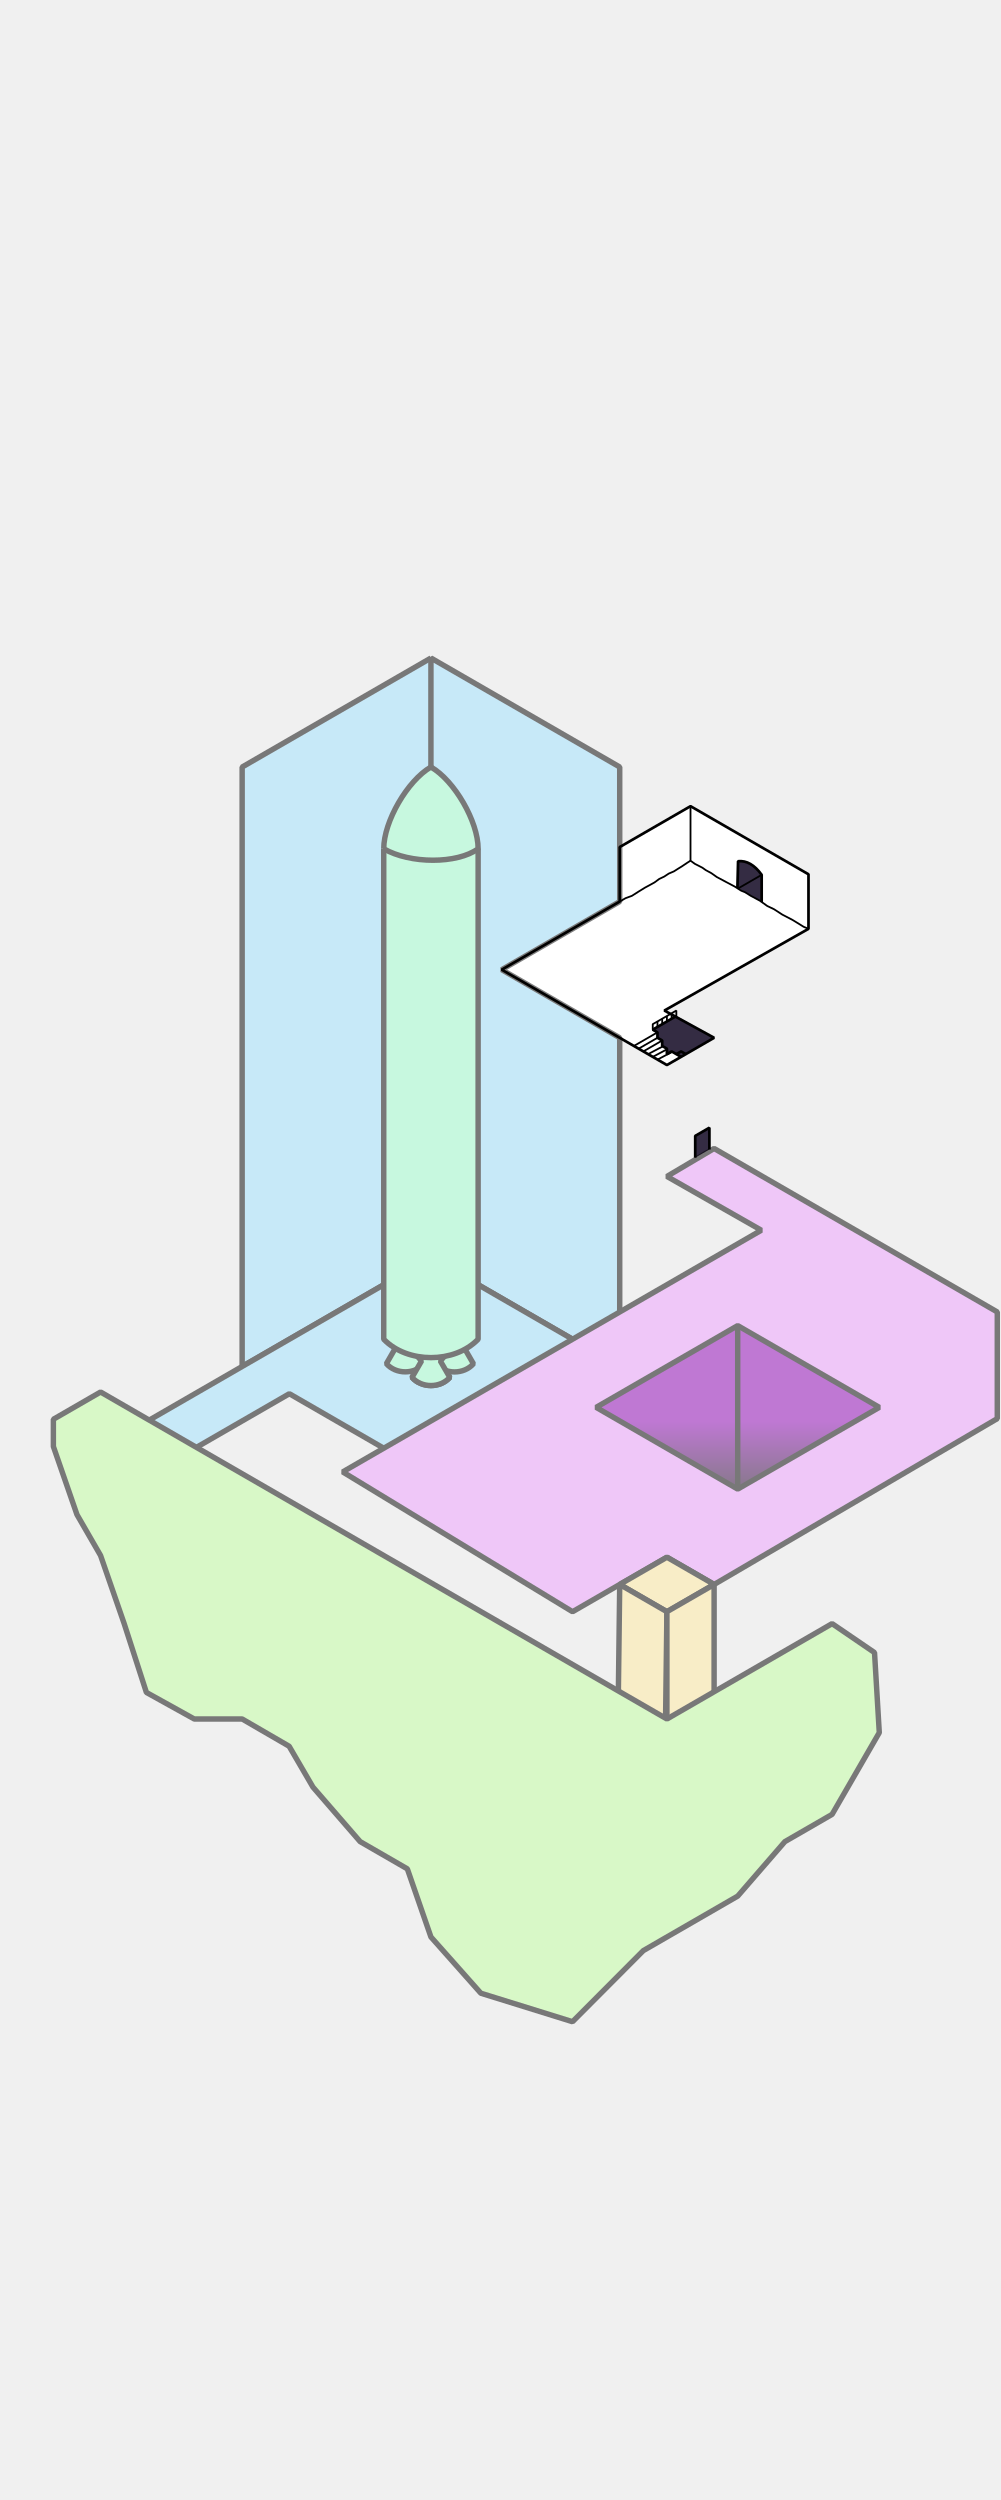
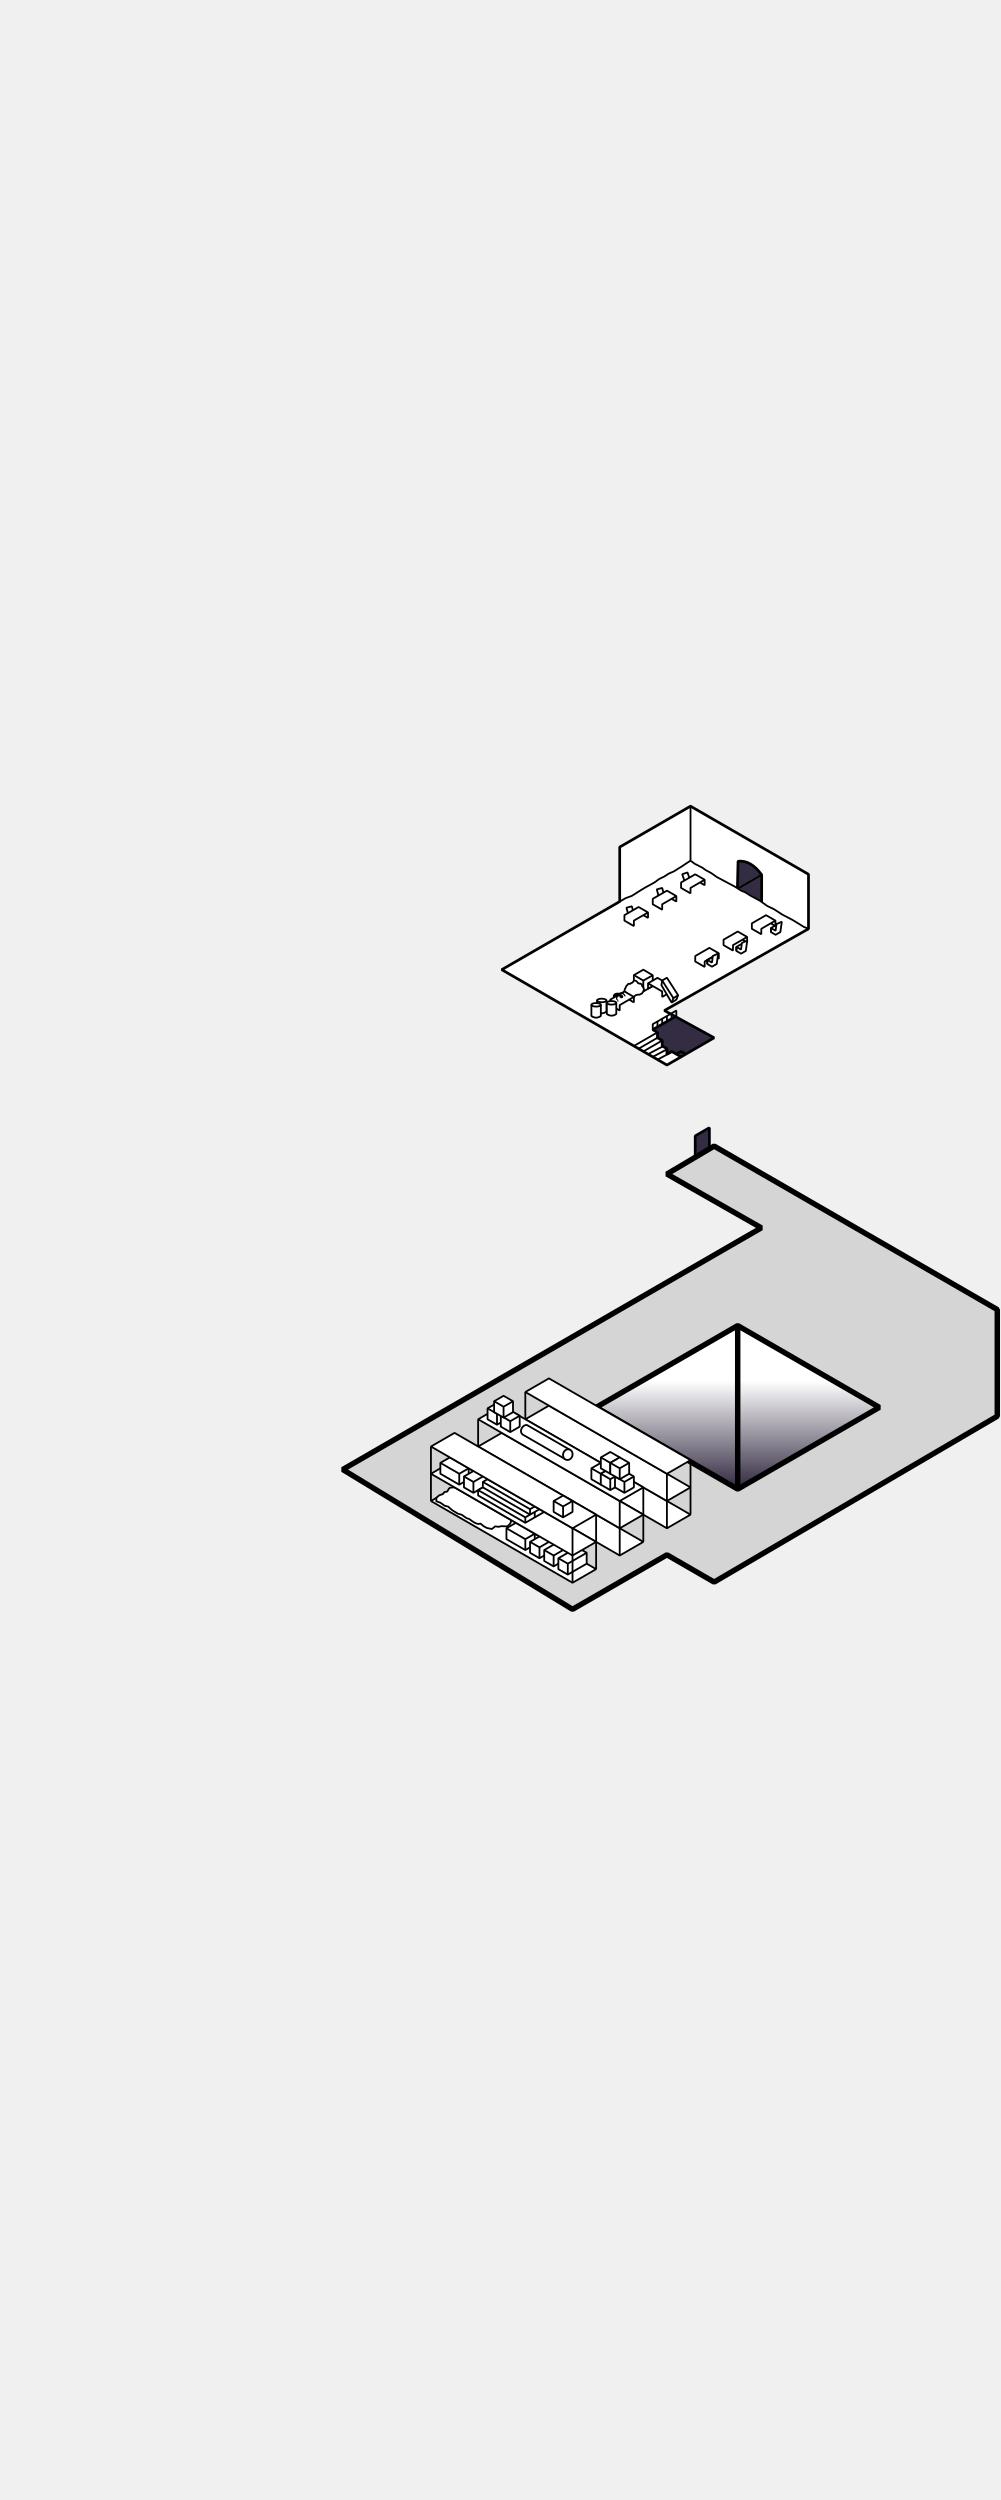
<svg xmlns="http://www.w3.org/2000/svg" xmlns:xlink="http://www.w3.org/1999/xlink" width="183.5mm" height="458.745mm" viewBox="0 0 183.5 458.745" version="1.1" id="svg1">
  <defs id="defs1">
+     <linearGradient id="linearGradient2">
+       <stop style="stop-color:#ffffff;stop-opacity:1;" offset="0.406" id="stop1" />
+       <stop style="stop-color:#342c43;stop-opacity:1;" offset="0.78" id="stop2" />
+     </linearGradient>
    <linearGradient id="linearGradient33">
      <stop style="stop-color:#8d00b6;stop-opacity:1;" offset="0.549" id="stop33" />
      <stop style="stop-color:#1b0023;stop-opacity:1;" offset="0.791" id="stop34" />
    </linearGradient>
    <linearGradient xlink:href="#linearGradient33" id="linearGradient34" x1="150.033" y1="142.529" x2="150.033" y2="194.991" gradientUnits="userSpaceOnUse" />
+     <linearGradient xlink:href="#linearGradient2" id="linearGradient1" gradientUnits="userSpaceOnUse" x1="150.033" y1="142.529" x2="150.033" y2="194.991" />
  </defs>
  <g id="layer11" style="opacity:1;stroke-width:0.5;stroke-dasharray:none" transform="translate(-14.59921,89.26978)">
    <g id="layer12" style="display:inline;opacity:1">
-       <path style="opacity:1;fill:#ffffff;fill-opacity:1;stroke:none;stroke-width:0.5;stroke-linejoin:bevel;stroke-dasharray:none;stroke-opacity:1" d="m 162.956,81.163 v -10 l -21.651,-12.5 -12.99,7.5 v 10 l -21.651,12.5 c 9.988,6.044 20.046,11.944 30.311,17.5 l 8.66,-5 -9.126,-5 z" id="path34" />
+       <path style="opacity:1;fill:#ffffff;fill-opacity:1;stroke:none;stroke-width:0.5;stroke-linejoin:bevel;stroke-dasharray:none;stroke-opacity:1" d="m 162.956,81.163 v -10 L 141.306,58.663 128.315,66.163 v 10 l -21.651,12.5 c 9.988,6.044 20.046,11.944 30.311,17.5 l 8.66,-5 -8.66,-5 z" id="path34" />
      <g id="layer14" style="opacity:1;stroke-width:0.5;stroke-dasharray:none">
        <path style="opacity:1;fill:#342c43;fill-opacity:1;stroke:#000000;stroke-width:0.5;stroke-linejoin:bevel;stroke-dasharray:none;stroke-opacity:1" d="m 154.363,76.26 v -5 c -1.307,-1.818 -2.75,-2.652 -4.33,-2.5 l -0.119,4.912" id="path37" />
        <path style="fill:none;fill-opacity:1;stroke:#000000;stroke-width:0.333;stroke-linejoin:bevel;stroke-dasharray:none;stroke-opacity:1" d="m 150.033,73.76 4.33,-2.5" id="path38" />
      </g>
      <g id="layer13" style="opacity:1;stroke-width:0.5;stroke-dasharray:none">
        <path style="display:inline;opacity:1;fill:none;fill-opacity:1;stroke:#000000;stroke-width:0.333;stroke-linejoin:bevel;stroke-dasharray:none;stroke-opacity:1" d="m 141.306,68.663 -0.648,0.417 -0.958,0.643 -0.658,0.405 -0.785,0.501 -0.942,0.403 -0.827,0.546 -0.936,0.448 -0.853,0.631 -0.866,0.479 -0.864,0.465 -1.183,0.729 -1.243,0.79 -1.155,0.426 -1.072,0.619" id="path36" />
        <path style="display:inline;opacity:1;fill:none;fill-opacity:1;stroke:#000000;stroke-width:0.333;stroke-linejoin:bevel;stroke-dasharray:none;stroke-opacity:1" d="m 162.956,81.163 -0.885,-0.366 -0.853,-0.532 -1.205,-0.737 -1.853,-0.964 -1.523,-0.99 -1.251,-0.598 -1.345,-0.966 -1.669,-0.894 -1.07,-0.668 -0.697,-0.279 -1.174,-0.752 -1.638,-0.865 -1.651,-0.881 -1.019,-0.723 -1.006,-0.543 -0.619,-0.445 -0.718,-0.373 -0.687,-0.349 -0.786,-0.575 -3e-5,-10" id="path35" />
      </g>
      <g id="layer16" style="opacity:1;stroke-width:0.5;stroke-dasharray:none">
-         <path style="opacity:1;stroke-width:0.5;stroke-dasharray:none;display:inline;fill:#342c43;fill-opacity:1;stroke:none;stroke-linejoin:bevel;stroke-opacity:1" d="m 138.707,97.163 -4.33,2.5 0.866,0.5 v 1 l 0.866,0.5 v 1 l 0.866,0.5 v 1 l 0.866,-0.5 1.732,1 6.062,-3.5" id="path59" />
+         <path style="display:inline;opacity:1;fill:#342c43;fill-opacity:1;stroke:none;stroke-width:0.5;stroke-linejoin:bevel;stroke-dasharray:none;stroke-opacity:1" d="m 138.707,97.163 -4.33,2.5 0.866,0.5 v 1 l 0.866,0.5 v 1 l 0.866,0.5 v 1 l 0.866,-0.5 1.732,1 6.062,-3.5" id="path59" />
        <g id="layer18" style="opacity:1;stroke-width:0.5;stroke-dasharray:none">
          <path style="opacity:1;fill:none;fill-opacity:1;stroke:#000000;stroke-width:0.5;stroke-linejoin:bevel;stroke-dasharray:none;stroke-opacity:1" d="m 138.707,97.163 -4.33,2.5 0.866,0.5 v 1 l 0.866,0.5 v 1 l 0.866,0.5 v 1 l 0.866,-0.5 1.732,1" id="path48" />
          <path style="fill:none;fill-opacity:1;stroke:#000000;stroke-width:0.333;stroke-linejoin:bevel;stroke-dasharray:none;stroke-opacity:1" d="m 135.243,100.163 -4.33,2.5" id="path49" />
          <path style="fill:none;fill-opacity:1;stroke:#000000;stroke-width:0.333;stroke-linejoin:bevel;stroke-dasharray:none;stroke-opacity:1" d="m 135.243,101.163 -3.464,2" id="path50" />
          <path style="display:inline;fill:none;fill-opacity:1;stroke:#000000;stroke-width:0.333;stroke-linejoin:bevel;stroke-dasharray:none;stroke-opacity:1" d="m 136.109,101.663 -3.464,2" id="path51" />
          <path style="display:inline;fill:none;fill-opacity:1;stroke:#000000;stroke-width:0.333;stroke-linejoin:bevel;stroke-dasharray:none;stroke-opacity:1" d="m 136.177,102.76 -2.665,1.403" id="path52" />
          <path style="display:inline;fill:none;fill-opacity:1;stroke:#000000;stroke-width:0.333;stroke-linejoin:bevel;stroke-dasharray:none;stroke-opacity:1" d="m 137.011,103.26 -2.633,1.403" id="path53" />
          <path style="display:inline;fill:none;fill-opacity:1;stroke:#000000;stroke-width:0.333;stroke-linejoin:bevel;stroke-dasharray:none;stroke-opacity:1" d="m 135.243,105.163 2.665,-1.403" id="path54" />
          <path style="fill:none;fill-opacity:1;stroke:#000000;stroke-width:0.5;stroke-linejoin:bevel;stroke-dasharray:none;stroke-opacity:1" d="m 138.707,104.163 0.866,-0.5 0.866,0.5" id="path56" />
        </g>
        <g id="layer17" style="display:inline;opacity:1;stroke-width:0.5;stroke-dasharray:none">
-           <path style="opacity:1;fill:none;fill-opacity:1;stroke:#000000;stroke-width:0.333;stroke-linejoin:bevel;stroke-dasharray:none;stroke-opacity:1" d="m 138.707,97.163 0,-1 -4.33,2.5 v 1 l 0.933,0.597" id="path43" />
-           <path style="opacity:1;fill:none;fill-opacity:1;stroke:#000000;stroke-width:0.333;stroke-linejoin:bevel;stroke-dasharray:none;stroke-opacity:1" d="m 135.243,98.163 0,1" id="path44" />
+           <path style="opacity:1;fill:none;fill-opacity:1;stroke:#000000;stroke-width:0.333;stroke-linejoin:bevel;stroke-dasharray:none;stroke-opacity:1" d="m 138.707,97.163 v -1 l -4.33,2.5 v 1 l 0.933,0.597" id="path43" />
+           <path style="opacity:1;fill:none;fill-opacity:1;stroke:#000000;stroke-width:0.333;stroke-linejoin:bevel;stroke-dasharray:none;stroke-opacity:1" d="m 135.243,98.163 v 1" id="path44" />
          <path style="opacity:1;fill:none;fill-opacity:1;stroke:#000000;stroke-width:0.333;stroke-linejoin:bevel;stroke-dasharray:none;stroke-opacity:1" d="m 136.109,97.663 v 1" id="path45" />
-           <path style="opacity:1;fill:none;fill-opacity:1;stroke:#000000;stroke-width:0.333;stroke-linejoin:bevel;stroke-dasharray:none;stroke-opacity:1" d="m 136.975,97.163 0,1" id="path46" />
+           <path style="opacity:1;fill:none;fill-opacity:1;stroke:#000000;stroke-width:0.333;stroke-linejoin:bevel;stroke-dasharray:none;stroke-opacity:1" d="m 136.975,97.163 v 1" id="path46" />
          <path style="opacity:1;fill:none;fill-opacity:1;stroke:#000000;stroke-width:0.333;stroke-linejoin:bevel;stroke-dasharray:none;stroke-opacity:1" d="m 137.841,96.663 v 1" id="path47" />
        </g>
        <path style="display:inline;fill:#342c43;fill-opacity:1;stroke:#000000;stroke-width:0.5;stroke-linejoin:bevel;stroke-dasharray:none;stroke-opacity:1" d="m 142.172,123.163 v -4 l 2.598,-1.5 v 4" id="path58" />
      </g>
-     </g>
-     <path style="display:inline;fill:none;fill-opacity:1;stroke:#000000;stroke-width:0.5;stroke-linejoin:bevel;stroke-dasharray:none;stroke-opacity:1" d="m 162.956,81.163 v -10 l -21.651,-12.5 -12.99,7.5 v 10 l -21.651,12.5 30.311,17.5 8.66,-5 -9.126,-5 z" id="path34-5" />
+       <g id="layer19" style="opacity:1;stroke-width:0.5;stroke-dasharray:none">
+         <g id="layer25" style="opacity:1;stroke-width:0.5;stroke-dasharray:none">
+           <g id="layer22" style="display:inline;opacity:1;stroke-width:0.5;stroke-dasharray:none">
+             <path style="fill:#ffffff;fill-opacity:1;stroke:#000000;stroke-width:0.333;stroke-linejoin:bevel;stroke-dasharray:none;stroke-opacity:1" d="m 134.377,90.663 v -0.969 l -1.732,-1.031 -1.732,1 v 2 l 1.732,1 1.732,-1 z" id="path64" />
+             <path style="display:inline;opacity:1;fill:#ffffff;fill-opacity:1;stroke:#000000;stroke-width:0.333;stroke-linejoin:bevel;stroke-dasharray:none;stroke-opacity:1" d="m 132.645,92.663 v -2 l -1.732,-1" id="path65" />
+             <path style="display:inline;opacity:1;fill:#ffffff;fill-opacity:1;stroke:#000000;stroke-width:0.333;stroke-linejoin:bevel;stroke-dasharray:none;stroke-opacity:1" d="m 132.645,90.663 1.732,-0.969" id="path66" />
+           </g>
+           <path style="display:inline;opacity:1;fill:#ffffff;fill-opacity:1;stroke:#000000;stroke-width:0.333;stroke-linejoin:bevel;stroke-dasharray:none;stroke-opacity:1" d="m 132.645,92.663 -0.259,0.373 -0.448,0.219 -0.297,-0.013 -0.422,0.127 -0.307,0.294 -0.083,0.241 -0.261,-0.042 -0.522,-0.215 -0.36,-0.394 -0.146,-0.383 -0.312,-0.063 -0.048,-0.144 0.064,-0.385 0.145,-0.286 0.137,-0.329 0.201,-0.201 0.195,-0.225 0.324,0.042 0.155,-0.15 0.258,-0.093 0.171,-0.227 0.083,-0.145 h 0.172 l 0.257,0.075 0.169,0.161 0.138,0.189 0.233,0.135 0.272,-0.002 0.193,0.153 0.142,0.381 0.157,0.16 0.119,0.365 z" id="path67" />
+           <path style="display:inline;opacity:1;fill:#ffffff;fill-opacity:1;stroke:#000000;stroke-width:0.333;stroke-linejoin:bevel;stroke-dasharray:none;stroke-opacity:1" d="m 133.511,92.163 v -1 l 1.732,-1 2.598,1.5 v 1 l -1.732,1 V 92.663 l -2.598,-1.5 0.866,0.5 z" id="path60" />
+           <path style="display:inline;opacity:1;fill:#ffffff;fill-opacity:1;stroke:#000000;stroke-width:0.333;stroke-linejoin:bevel;stroke-dasharray:none;stroke-opacity:1" d="m 130.047,94.163 0.866,0.5 v -1 l -1.732,-1 -2.598,1.5 v 1 l 1.732,1 v -1 l 2.598,-1.5 z" id="path68" />
+           <g id="layer20" style="display:inline;opacity:1;stroke-width:0.5;stroke-dasharray:none">
+             <path style="display:inline;opacity:1;fill:#ffffff;fill-opacity:1;stroke:#000000;stroke-width:0.333;stroke-linejoin:bevel;stroke-dasharray:none;stroke-opacity:1" d="m 137.841,94.706 0.866,-0.542 0.325,-0.813 -2.057,-3.214 -0.866,0.526 -0.14,0.847 z" id="path61" />
+             <path style="display:inline;opacity:1;fill:none;fill-opacity:1;stroke:#000000;stroke-width:0.333;stroke-linejoin:bevel;stroke-dasharray:none;stroke-opacity:1" d="m 139.032,93.351 -0.866,0.542 -0.325,0.77" id="path62" />
+             <path style="display:inline;opacity:1;fill:none;fill-opacity:1;stroke:#000000;stroke-width:0.333;stroke-linejoin:bevel;stroke-dasharray:none;stroke-opacity:1" d="m 138.166,93.893 -2.057,-3.23" id="path63" />
+           </g>
+           <g id="layer24-6" style="display:inline;opacity:1;stroke-width:0.5;stroke-dasharray:none" transform="translate(1.032527,-0.7995546)">
+             <path style="display:inline;opacity:1;fill:#ffffff;fill-opacity:1;stroke:#000000;stroke-width:0.333;stroke-linejoin:bevel;stroke-dasharray:none;stroke-opacity:1" d="m 123.119,95.163 v 2 c 0.577,0.407 1.155,0.407 1.732,0 v -2 z" id="path69-8" />
+             <ellipse style="display:inline;opacity:1;fill:#ffffff;fill-opacity:1;stroke:#000000;stroke-width:0.333;stroke-linejoin:bevel;stroke-dasharray:none;stroke-opacity:1" id="path70-57" cx="123.985" cy="95.112" rx="0.866" ry="0.327" />
+           </g>
+           <g id="layer24-1" style="display:inline;opacity:1;stroke-width:0.5;stroke-dasharray:none" transform="translate(2.834259,-0.3636403)">
+             <path style="display:inline;opacity:1;fill:#ffffff;fill-opacity:1;stroke:#000000;stroke-width:0.333;stroke-linejoin:bevel;stroke-dasharray:none;stroke-opacity:1" d="m 123.119,95.163 v 2 c 0.577,0.407 1.155,0.407 1.732,0 v -2 z" id="path69-1" />
+             <ellipse style="display:inline;opacity:1;fill:#ffffff;fill-opacity:1;stroke:#000000;stroke-width:0.333;stroke-linejoin:bevel;stroke-dasharray:none;stroke-opacity:1" id="path70-5" cx="123.985" cy="95.112" rx="0.866" ry="0.327" />
+           </g>
+           <g id="layer24" style="display:inline;opacity:1;stroke-width:0.5;stroke-dasharray:none">
+             <path style="display:inline;opacity:1;fill:#ffffff;fill-opacity:1;stroke:#000000;stroke-width:0.333;stroke-linejoin:bevel;stroke-dasharray:none;stroke-opacity:1" d="m 123.119,95.163 v 2 c 0.577,0.407 1.155,0.407 1.732,0 v -2 z" id="path69" />
+             <ellipse style="display:inline;opacity:1;fill:#ffffff;fill-opacity:1;stroke:#000000;stroke-width:0.333;stroke-linejoin:bevel;stroke-dasharray:none;stroke-opacity:1" id="path70" cx="123.985" cy="95.112" rx="0.866" ry="0.327" />
+           </g>
+           <path style="fill:#000000;fill-opacity:1;stroke:none;stroke-width:0.686;stroke-linejoin:bevel" d="m 127.06,93.791 0.008,-0.463 c 0.294,-0.422 0.649,-0.493 1.113,-0.419 0.32,-0.124 0.513,-0.098 0.821,9.18e-4 l 0.336,0.419 0.093,0.212 h -0.282 l -0.052,-0.212 -0.308,-0.196 -0.345,0.134 c 0.268,0.004 0.371,0.003 0.511,0.22 0.075,0.156 -0.164,0.771 -0.706,0.187 l -0.016,-0.171 -0.277,0.189 -0.121,0.27 0.169,0.257 0.084,0.173 c 0.014,0.131 -0.036,0.186 -0.151,0.167 l -0.051,-0.258 -0.252,-0.213 c -0.008,-0.191 0.004,-0.381 0.021,-0.571" id="path1" />
+         </g>
+         <g id="layer27" style="display:inline;opacity:1;stroke-width:0.5;stroke-dasharray:none">
+           <rect style="display:inline;opacity:1;fill:#ffffff;fill-opacity:1;stroke:#000000;stroke-width:0.333;stroke-linejoin:bevel;stroke-dasharray:none;stroke-opacity:1" id="rect71" width="1.024" height="1.225" x="105.132" y="108.193" transform="rotate(-15)" />
+           <rect style="display:inline;opacity:1;fill:#ffffff;fill-opacity:1;stroke:#000000;stroke-width:0.333;stroke-linejoin:bevel;stroke-dasharray:none;stroke-opacity:1" id="rect71-0" width="1.024" height="1.225" x="111.382" y="106.381" transform="rotate(-15)" />
+           <rect style="display:inline;opacity:1;fill:#ffffff;fill-opacity:1;stroke:#000000;stroke-width:0.333;stroke-linejoin:bevel;stroke-dasharray:none;stroke-opacity:1" id="rect71-02" width="1.024" height="1.225" x="109.379" y="112.419" transform="rotate(-18.80886)" />
+           <path style="display:inline;opacity:1;fill:#ffffff;fill-opacity:1;stroke:#000000;stroke-width:0.333;stroke-linejoin:bevel;stroke-dasharray:none;stroke-opacity:1" d="m 137.841,75.663 0.866,0.5 V 75.163 l -1.732,-1 -2.598,1.5 v 1 l 1.732,1 v -1 l 2.598,-1.5 z" id="path68-2" />
+           <path style="display:inline;opacity:1;fill:#ffffff;fill-opacity:1;stroke:#000000;stroke-width:0.333;stroke-linejoin:bevel;stroke-dasharray:none;stroke-opacity:1" d="m 143.038,72.663 0.866,0.5 v -1 l -1.732,-1 -2.598,1.5 v 1 l 1.732,1 v -1 l 2.598,-1.5 z" id="path68-9" />
+           <path style="display:inline;opacity:1;fill:#ffffff;fill-opacity:1;stroke:#000000;stroke-width:0.333;stroke-linejoin:bevel;stroke-dasharray:none;stroke-opacity:1" d="m 145.636,86.163 0.866,0.5 V 85.663 l -1.732,-1 -2.598,1.5 v 1 l 1.732,1 v -1 l 2.598,-1.5 z" id="path68-9-7" />
+           <path style="display:inline;opacity:1;fill:#ffffff;fill-opacity:1;stroke:#000000;stroke-width:0.333;stroke-linejoin:bevel;stroke-dasharray:none;stroke-opacity:1" d="m 156.028,80.163 0.866,0.5 V 79.663 l -1.732,-1 -2.598,1.5 v 1 l 1.732,1 v -1 l 2.598,-1.5 z" id="path68-9-7-9" />
+           <path style="display:inline;opacity:1;fill:#ffffff;fill-opacity:1;stroke:#000000;stroke-width:0.333;stroke-linejoin:bevel;stroke-dasharray:none;stroke-opacity:1" d="m 150.832,83.163 0.866,0.5 V 82.663 l -1.732,-1 -2.598,1.5 v 1 l 1.732,1 v -1 l 2.598,-1.5 z" id="path68-9-7-7" />
+           <path style="display:inline;opacity:1;fill:#ffffff;fill-opacity:1;stroke:#000000;stroke-width:0.333;stroke-linejoin:bevel;stroke-dasharray:none;stroke-opacity:1" d="m 132.645,78.663 0.866,0.5 v -1 l -1.732,-1 -2.598,1.5 v 1 l 1.732,1 v -1 l 2.598,-1.5 z" id="path68-5" />
+           <g id="layer26" transform="translate(6.537961,2.951755)" style="display:inline;opacity:1;stroke-width:0.5;stroke-dasharray:none">
+             <path style="display:inline;opacity:1;fill:#ffffff;fill-opacity:1;stroke:#000000;stroke-width:0.333;stroke-linejoin:bevel;stroke-dasharray:none;stroke-opacity:1" d="m 138.855,83.2 0.991,-0.437 -0.273,1.901 -0.866,0.5 -0.866,-0.5 v -0.736 l 0.866,0.481 z" id="path71" />
+             <path style="display:inline;opacity:1;fill:none;fill-opacity:1;stroke:#000000;stroke-width:0.333;stroke-linejoin:bevel;stroke-dasharray:none;stroke-opacity:1" d="m 137.841,84.663 v -0.736 l 0.995,-0.57" id="path72" />
+           </g>
+           <g id="layer26-1" transform="translate(18.21752,-2.901116)" style="display:inline;opacity:1;stroke-width:0.5;stroke-dasharray:none">
+             <path style="display:inline;opacity:1;fill:#ffffff;fill-opacity:1;stroke:#000000;stroke-width:0.333;stroke-linejoin:bevel;stroke-dasharray:none;stroke-opacity:1" d="m 138.855,83.2 0.991,-0.437 -0.273,1.901 -0.866,0.5 -0.866,-0.5 v -0.736 l 0.866,0.481 z" id="path71-3" />
+             <path style="display:inline;opacity:1;fill:none;fill-opacity:1;stroke:#000000;stroke-width:0.333;stroke-linejoin:bevel;stroke-dasharray:none;stroke-opacity:1" d="m 137.841,84.663 v -0.736 l 0.995,-0.57" id="path72-8" />
+           </g>
+           <g id="layer26-5" transform="translate(11.8771,0.5601418)" style="display:inline;opacity:1;stroke-width:0.5;stroke-dasharray:none">
+             <path style="display:inline;opacity:1;fill:#ffffff;fill-opacity:1;stroke:#000000;stroke-width:0.333;stroke-linejoin:bevel;stroke-dasharray:none;stroke-opacity:1" d="m 138.855,83.2 0.991,-0.437 -0.273,1.901 -0.866,0.5 -0.866,-0.5 v -0.736 l 0.866,0.481 z" id="path71-0" />
+             <path style="display:inline;opacity:1;fill:none;fill-opacity:1;stroke:#000000;stroke-width:0.333;stroke-linejoin:bevel;stroke-dasharray:none;stroke-opacity:1" d="m 137.841,84.663 v -0.736 l 0.995,-0.57" id="path72-9" />
+           </g>
+         </g>
+       </g>
+       <path style="display:inline;opacity:1;fill:none;fill-opacity:1;stroke:#000000;stroke-width:0.5;stroke-linejoin:bevel;stroke-dasharray:none;stroke-opacity:1" d="m 162.956,81.163 v -10 l -21.651,-12.5 -12.99,7.5 v 10 l -21.651,12.5 30.311,17.5 8.66,-5 -9.126,-5 z" id="path34-5" />
+     </g>
+     <g id="layer5-2" style="display:inline;opacity:1" transform="translate(-0.06739,0.216524)">
+       <path style="display:inline;fill:#d5d5d5;fill-opacity:1;stroke:none;stroke-width:1;stroke-linejoin:bevel;stroke-opacity:1" d="m 137.043,125.947 17.321,9.874 -76.809,44.346 42.168,25.654 17.321,-10 8.66,5 51.962,-30.433 v -19.567 l -51.962,-30 z" id="path26-7" />
+       <path style="display:inline;opacity:1;fill:none;fill-opacity:1;stroke:#000000;stroke-width:1;stroke-linejoin:bevel;stroke-dasharray:none;stroke-opacity:1" d="m 137.043,125.947 17.321,9.874 -76.809,44.346 42.168,25.654 17.321,-10 8.66,5 51.962,-30.433 v -19.567 l -51.962,-30 z" id="path26-7-5" />
+       <g id="layer9-9">
+         <path style="fill:url(#linearGradient1);fill-opacity:1;stroke:#000000;stroke-width:1;stroke-linejoin:bevel;stroke-opacity:1" d="m 124.052,168.76 25.981,-15 25.981,15 -25.981,15 z" id="path32-3" />
+         <path style="fill:#772495;fill-opacity:1;stroke:#000000;stroke-width:1;stroke-linejoin:bevel;stroke-opacity:1" d="m 150.033,153.76 v 30" id="path33-1" />
+       </g>
+       <g id="layer8" style="opacity:1;stroke-width:0.5;stroke-dasharray:none;fill:none" transform="translate(0.06738999,-0.2165236)">
+         <g id="layer21-6" style="display:inline;opacity:1;fill:#ffffff;fill-opacity:1;stroke-width:0.5;stroke-dasharray:none" transform="translate(-43.30127,25)">
+           <path style="display:inline;opacity:1;fill:#ffffff;fill-opacity:1;stroke:#000000;stroke-width:0.333;stroke-linejoin:bevel;stroke-dasharray:none;stroke-opacity:1" d="m 184.607,163.663 -25.981,-15 -4.33,2.5 25.981,15 z" id="path40-0" />
+           <path style="display:inline;opacity:1;fill:#ffffff;fill-opacity:1;stroke:#000000;stroke-width:0.333;stroke-linejoin:bevel;stroke-dasharray:none;stroke-opacity:1" d="m 184.607,158.663 -4.33,2.5 -25.981,-15 4.33,-2.5 z" id="path74-2" />
+           <path style="fill:#ffffff;fill-opacity:1;stroke:#000000;stroke-width:0.333;stroke-linejoin:bevel;stroke-dasharray:none;stroke-opacity:1" d="m 158.626,138.663 -4.33,2.5 25.981,15 4.33,-2.5 z" id="path39-4" />
+           <path style="fill:#ffffff;fill-opacity:1;stroke:#000000;stroke-width:0.333;stroke-linejoin:bevel;stroke-dasharray:none;stroke-opacity:1" d="m 184.607,163.663 v -10" id="path42-8" />
+           <path style="fill:#ffffff;fill-opacity:1;stroke:#000000;stroke-width:0.333;stroke-linejoin:bevel;stroke-dasharray:none;stroke-opacity:1" d="m 180.277,166.163 v -10" id="path57-6" />
+           <path style="fill:#ffffff;fill-opacity:1;stroke:#000000;stroke-width:0.333;stroke-linejoin:bevel;stroke-dasharray:none;stroke-opacity:1" d="m 154.296,151.163 v -10" id="path73-5" />
+         </g>
+         <g id="layer21-6-0" style="display:inline;opacity:1;fill:#ffffff;fill-opacity:1;stroke-width:0.5;stroke-dasharray:none" transform="translate(-51.96153,30)">
+           <path style="display:inline;opacity:1;fill:#ffffff;fill-opacity:1;stroke:#000000;stroke-width:0.333;stroke-linejoin:bevel;stroke-dasharray:none;stroke-opacity:1" d="m 184.607,163.663 -25.981,-15 -4.33,2.5 25.981,15 z" id="path40-0-6" />
+           <path style="display:inline;opacity:1;fill:#ffffff;fill-opacity:1;stroke:#000000;stroke-width:0.333;stroke-linejoin:bevel;stroke-dasharray:none;stroke-opacity:1" d="m 184.607,158.663 -4.33,2.5 -25.981,-15 4.33,-2.5 z" id="path74-2-1" />
+           <path style="fill:#ffffff;fill-opacity:1;stroke:#000000;stroke-width:0.333;stroke-linejoin:bevel;stroke-dasharray:none;stroke-opacity:1" d="m 158.626,138.663 -4.33,2.5 25.981,15 4.33,-2.5 z" id="path39-4-3" />
+           <path style="fill:#ffffff;fill-opacity:1;stroke:#000000;stroke-width:0.333;stroke-linejoin:bevel;stroke-dasharray:none;stroke-opacity:1" d="m 184.607,163.663 v -10" id="path42-8-8" />
+           <g id="layer34" style="display:inline;opacity:1;fill:none;stroke-width:0.5;stroke-dasharray:none" transform="translate(51.96153,-30)">
+             <g id="layer35" style="display:inline;opacity:1;fill:#ffffff;fill-opacity:1;stroke-width:0.5;stroke-dasharray:none" transform="translate(-51.96153,30)">
+               <g id="layer36" style="display:inline;opacity:1;fill:none;fill-opacity:1;stroke-width:0.5;stroke-dasharray:none" transform="translate(51.96153,-30)">
+                 <path style="fill:#ffffff;fill-opacity:1;stroke:#000000;stroke-width:0.333;stroke-linejoin:bevel;stroke-dasharray:none;stroke-opacity:1" d="m 104.066,171.163 v -2 l 1.732,-1 1.732,1 v 2 l -1.732,1 z" id="path88" />
+                 <path style="fill:none;fill-opacity:1;stroke:#000000;stroke-width:0.333;stroke-linejoin:bevel;stroke-dasharray:none;stroke-opacity:1" d="m 104.066,169.163 1.732,1 v 2 -2 l 1.732,-1" id="path89" />
+               </g>
+               <g id="layer36-0" style="display:inline;opacity:1;fill:none;fill-opacity:1;stroke-width:0.5;stroke-dasharray:none" transform="translate(54.39311,-28.64419)">
+                 <path style="fill:#ffffff;fill-opacity:1;stroke:#000000;stroke-width:0.333;stroke-linejoin:bevel;stroke-dasharray:none;stroke-opacity:1" d="m 104.066,171.163 v -2 l 1.732,-1 1.732,1 v 2 l -1.732,1 z" id="path88-9" />
+                 <path style="fill:none;fill-opacity:1;stroke:#000000;stroke-width:0.333;stroke-linejoin:bevel;stroke-dasharray:none;stroke-opacity:1" d="m 104.066,169.163 1.732,1 v 2 -2 l 1.732,-1" id="path89-7" />
+               </g>
+               <g id="layer36-0-6" style="display:inline;opacity:1;fill:none;fill-opacity:1;stroke-width:0.5;stroke-dasharray:none" transform="translate(53.1641,-31.3057)">
+                 <path style="fill:#ffffff;fill-opacity:1;stroke:#000000;stroke-width:0.333;stroke-linejoin:bevel;stroke-dasharray:none;stroke-opacity:1" d="m 104.066,171.163 v -2 l 1.732,-1 1.732,1 v 2 l -1.732,1 z" id="path88-9-0" />
+                 <path style="fill:none;fill-opacity:1;stroke:#000000;stroke-width:0.333;stroke-linejoin:bevel;stroke-dasharray:none;stroke-opacity:1" d="m 104.066,169.163 1.732,1 v 2 -2 l 1.732,-1" id="path89-7-1" />
+               </g>
+             </g>
+             <g id="layer38" style="display:inline;opacity:1;fill:#ffffff;fill-opacity:1;stroke-width:0.5;stroke-dasharray:none" transform="translate(-51.96153,30)">
+               <path style="opacity:1;fill:#ffffff;fill-opacity:1;stroke:#000000;stroke-width:0.333;stroke-linejoin:bevel;stroke-dasharray:none;stroke-opacity:1" d="m 163.302,142.245 7.812,4.509 -0.775,1.765 -7.86,-4.545 c -0.857,-0.699 0.184,-1.981 0.823,-1.729 z" id="path92" />
+               <ellipse style="display:inline;opacity:1;fill:#ffffff;fill-opacity:1;stroke:#000000;stroke-width:0.333;stroke-linejoin:bevel;stroke-dasharray:none;stroke-opacity:1" id="path91-8" cx="204.743" cy="95.063" rx="0.866" ry="0.988" transform="rotate(15.94494)" />
+             </g>
+             <g id="layer35-0" style="display:inline;opacity:1;fill:#ffffff;fill-opacity:1;stroke-width:0.5;stroke-dasharray:none" transform="translate(-34.64101,40)">
+               <g id="layer36-0-1" style="display:inline;opacity:1;fill:none;fill-opacity:1;stroke-width:0.5;stroke-dasharray:none" transform="translate(55.42562,-30)">
+                 <path style="display:inline;fill:#ffffff;fill-opacity:1;stroke:#000000;stroke-width:0.333;stroke-linejoin:bevel;stroke-dasharray:none;stroke-opacity:1" d="m 104.066,171.163 v -2 l 1.732,-1 1.732,1 v 2 l -1.732,1 z" id="path88-9-2" />
+                 <path style="fill:none;fill-opacity:1;stroke:#000000;stroke-width:0.333;stroke-linejoin:bevel;stroke-dasharray:none;stroke-opacity:1" d="m 104.066,169.163 1.732,1 v 2 -2 l 1.732,-1" id="path89-7-5" />
+               </g>
+               <g id="layer36-3" style="display:inline;opacity:1;fill:none;fill-opacity:1;stroke-width:0.5;stroke-dasharray:none" transform="translate(53.69357,-29)">
+                 <path style="fill:#ffffff;fill-opacity:1;stroke:#000000;stroke-width:0.333;stroke-linejoin:bevel;stroke-dasharray:none;stroke-opacity:1" d="m 104.066,171.163 v -2 l 1.732,-1 1.732,1 v 2 l -1.732,1 z" id="path88-8" />
+                 <path style="fill:none;fill-opacity:1;stroke:#000000;stroke-width:0.333;stroke-linejoin:bevel;stroke-dasharray:none;stroke-opacity:1" d="m 104.066,169.163 1.732,1 v 2 -2 l 1.732,-1" id="path89-0" />
+               </g>
+               <g id="layer36-0-1-4" style="display:inline;opacity:1;fill:none;fill-opacity:1;stroke-width:0.5;stroke-dasharray:none" transform="translate(57.15768,-29)">
+                 <path style="fill:#ffffff;fill-opacity:1;stroke:#000000;stroke-width:0.333;stroke-linejoin:bevel;stroke-dasharray:none;stroke-opacity:1" d="m 104.066,171.163 v -2 l 1.732,-1 1.732,1 v 2 l -1.732,1 z" id="path88-9-2-0" />
+                 <path style="fill:none;fill-opacity:1;stroke:#000000;stroke-width:0.333;stroke-linejoin:bevel;stroke-dasharray:none;stroke-opacity:1" d="m 104.066,169.163 1.732,1 v 2 -2 l 1.732,-1" id="path89-7-5-6" />
+               </g>
+               <g id="layer36-0-1-5" style="display:inline;opacity:1;fill:none;fill-opacity:1;stroke-width:0.5;stroke-dasharray:none" transform="translate(55.42563,-28)">
+                 <path style="fill:#ffffff;fill-opacity:1;stroke:#000000;stroke-width:0.333;stroke-linejoin:bevel;stroke-dasharray:none;stroke-opacity:1" d="m 104.066,171.163 v -2 l 1.732,-1 1.732,1 v 2 l -1.732,1 z" id="path88-9-2-1" />
+                 <path style="fill:none;fill-opacity:1;stroke:#000000;stroke-width:0.333;stroke-linejoin:bevel;stroke-dasharray:none;stroke-opacity:1" d="m 104.066,169.163 1.732,1 v 2 -2 l 1.732,-1" id="path89-7-5-2" />
+               </g>
+               <g id="layer36-0-6-0-8" style="display:inline;opacity:1;fill:none;fill-opacity:1;stroke-width:0.5;stroke-dasharray:none" transform="translate(58.0237,-27.5)">
+                 <path style="fill:#ffffff;fill-opacity:1;stroke:#000000;stroke-width:0.333;stroke-linejoin:bevel;stroke-dasharray:none;stroke-opacity:1" d="m 104.066,171.163 v -2 l 1.732,-1 1.732,1 v 2 l -1.732,1 z" id="path88-9-0-9-4" />
+                 <path style="fill:none;fill-opacity:1;stroke:#000000;stroke-width:0.333;stroke-linejoin:bevel;stroke-dasharray:none;stroke-opacity:1" d="m 104.066,169.163 1.732,1 v 2 -2 l 1.732,-1" id="path89-7-1-4-1" />
+               </g>
+               <g id="layer36-0-6-0" style="display:inline;opacity:1;fill:none;fill-opacity:1;stroke-width:0.5;stroke-dasharray:none" transform="translate(55.42563,-31)">
+                 <path style="fill:#ffffff;fill-opacity:1;stroke:#000000;stroke-width:0.333;stroke-linejoin:bevel;stroke-dasharray:none;stroke-opacity:1" d="m 104.066,171.163 v -2 l 1.732,-1 1.732,1 v 2 l -1.732,1 z" id="path88-9-0-9" />
+                 <path style="fill:none;fill-opacity:1;stroke:#000000;stroke-width:0.333;stroke-linejoin:bevel;stroke-dasharray:none;stroke-opacity:1" d="m 104.066,169.163 1.732,1 v 2 -2 l 1.732,-1" id="path89-7-1-4" />
+               </g>
+               <g id="layer36-0-6-0-88" style="display:inline;fill:none;fill-opacity:1;stroke-width:0.5;stroke-dasharray:none" transform="translate(57.15768,-30)">
+                 <path style="fill:#ffffff;fill-opacity:1;stroke:#000000;stroke-width:0.333;stroke-linejoin:bevel;stroke-dasharray:none;stroke-opacity:1" d="m 104.066,171.163 v -2 l 1.732,-1 1.732,1 v 2 l -1.732,1 z" id="path88-9-0-9-0" />
+                 <path style="fill:none;fill-opacity:1;stroke:#000000;stroke-width:0.333;stroke-linejoin:bevel;stroke-dasharray:none;stroke-opacity:1" d="m 104.066,169.163 1.732,1 v 2 -2 l 1.732,-1" id="path89-7-1-4-8" />
+               </g>
+             </g>
+           </g>
+           <path style="fill:#ffffff;fill-opacity:1;stroke:#000000;stroke-width:0.333;stroke-linejoin:bevel;stroke-dasharray:none;stroke-opacity:1" d="m 180.277,166.163 v -10" id="path57-6-9" />
+           <path style="fill:#ffffff;fill-opacity:1;stroke:#000000;stroke-width:0.333;stroke-linejoin:bevel;stroke-dasharray:none;stroke-opacity:1" d="m 154.296,151.163 v -10" id="path73-5-3" />
+         </g>
+         <g id="layer21" style="display:inline;opacity:1;fill:#ffffff;fill-opacity:1;stroke-width:0.5;stroke-dasharray:none" transform="translate(-60.62178,35)">
+           <path style="display:inline;opacity:1;fill:#ffffff;fill-opacity:1;stroke:#000000;stroke-width:0.333;stroke-linejoin:bevel;stroke-dasharray:none;stroke-opacity:1" d="m 184.607,163.663 -25.981,-15 -4.33,2.5 25.981,15 z" id="path40" />
+           <g id="layer32" style="display:inline;opacity:1;fill:#ffffff;fill-opacity:1;stroke-width:0.5;stroke-dasharray:none">
+             <g id="layer33" style="display:inline;opacity:1;fill:none;stroke-width:0.5;stroke-dasharray:none" transform="translate(60.62178,-35)">
+               <path style="display:inline;opacity:1;fill:#ffffff;fill-opacity:1;stroke:#000000;stroke-width:0.333;stroke-linejoin:bevel;stroke-dasharray:none;stroke-opacity:1" d="m 155.274,151.203 0.77,0.28 0.755,0.535 0.659,0.172 0.354,0.328 0.482,0.394 0.514,0.306 0.45,0.273 0.691,0.193 0.868,0.622 0.49,0.15 0.603,0.434 0.434,0.272 0.612,0.226 0.433,-0.082 0.558,0.467 0.608,0.332 0.919,0.201 0.624,-0.501 0.577,0.094 0.61,-0.126 0.458,0.032 h 0.643 l 0.45,-0.5 0.14,-0.304 v -0.354 l -10.351,-5.987 -0.766,0.056 -0.241,0.145 -0.333,0.573 -0.486,0.075 -0.339,0.401 v 0 l -0.636,0.198 -0.522,0.471 z" id="path87" transform="translate(-60.62178,35)" />
+             </g>
+             <g id="layer28-0" style="display:inline;fill:none;fill-opacity:1;stroke-width:0.5;stroke-dasharray:none" transform="translate(72.74614,-22.99999)">
+               <path style="display:inline;opacity:1;fill:#ffffff;fill-opacity:1;stroke:#000000;stroke-width:0.333;stroke-linejoin:bevel;stroke-dasharray:none;stroke-opacity:1" d="m 138.707,156.163 v -2 l 1.732,-1 3.464,2 v 2 l -1.732,1 z" id="path75-6" transform="translate(-43.30127,25)" />
+               <path style="display:inline;opacity:1;fill:none;fill-opacity:1;stroke:#000000;stroke-width:0.333;stroke-linejoin:bevel;stroke-dasharray:none;stroke-opacity:1" d="m 95.406,179.163 3.464,2 1.732,-1 -1.732,1 v 2" id="path76-6" />
+             </g>
+             <g id="layer29-9" style="display:inline;fill:#ffffff;fill-opacity:1;stroke-width:0.5;stroke-dasharray:none" transform="translate(12.99038,11.50001)">
+               <path style="fill:#ffffff;fill-opacity:1;stroke:#000000;stroke-width:0.333;stroke-linejoin:bevel;stroke-dasharray:none;stroke-opacity:1" d="m 159.492,147.163 v 2 l 1.732,1 3.464,-2 v -2 l -1.732,-1 z" id="path77-6" />
+               <path style="fill:none;fill-opacity:1;stroke:#000000;stroke-width:0.333;stroke-linejoin:bevel;stroke-dasharray:none;stroke-opacity:1" d="m 159.492,147.163 1.732,1 v 2" id="path78-3" />
+               <path style="fill:none;fill-opacity:1;stroke:#000000;stroke-width:0.333;stroke-linejoin:bevel;stroke-dasharray:none;stroke-opacity:1" d="m 161.224,148.163 2.598,-1.5" id="path79-7" />
+             </g>
+             <g id="layer29-91" style="display:inline;opacity:1;fill:#ffffff;fill-opacity:1;stroke-width:0.5;stroke-dasharray:none" transform="translate(15.58846,13.00001)">
+               <path style="fill:#ffffff;fill-opacity:1;stroke:#000000;stroke-width:0.333;stroke-linejoin:bevel;stroke-dasharray:none;stroke-opacity:1" d="m 159.492,147.163 v 2 l 1.732,1 3.464,-2 v -2 l -1.732,-1 z" id="path77-3" />
+               <path style="fill:none;fill-opacity:1;stroke:#000000;stroke-width:0.333;stroke-linejoin:bevel;stroke-dasharray:none;stroke-opacity:1" d="m 159.492,147.163 1.732,1 v 2" id="path78-5" />
+               <path style="fill:none;fill-opacity:1;stroke:#000000;stroke-width:0.333;stroke-linejoin:bevel;stroke-dasharray:none;stroke-opacity:1" d="m 161.224,148.163 2.598,-1.5" id="path79-9" />
+             </g>
+             <g id="layer29-7" style="display:inline;opacity:1;fill:#ffffff;fill-opacity:1;stroke-width:0.5;stroke-dasharray:none" transform="translate(18.18653,14.49999)">
+               <path style="fill:#ffffff;fill-opacity:1;stroke:#000000;stroke-width:0.333;stroke-linejoin:bevel;stroke-dasharray:none;stroke-opacity:1" d="m 159.492,147.163 v 2 l 1.732,1 3.464,-2 v -2 l -1.732,-1 z" id="path77-63" />
+               <path style="fill:none;fill-opacity:1;stroke:#000000;stroke-width:0.333;stroke-linejoin:bevel;stroke-dasharray:none;stroke-opacity:1" d="m 159.492,147.163 1.732,1 v 2" id="path78-6" />
+               <path style="fill:none;fill-opacity:1;stroke:#000000;stroke-width:0.333;stroke-linejoin:bevel;stroke-dasharray:none;stroke-opacity:1" d="m 161.224,148.163 3.464,-2" id="path79-1" />
+             </g>
+           </g>
+           <path style="display:inline;opacity:1;fill:#ffffff;fill-opacity:1;stroke:#000000;stroke-width:0.333;stroke-linejoin:bevel;stroke-dasharray:none;stroke-opacity:1" d="m 184.607,158.663 -4.33,2.5 -25.981,-15 4.33,-2.5 z" id="path74" />
+           <g id="layer31" style="display:inline;opacity:1;fill:none;stroke-width:0.5;stroke-dasharray:none" transform="translate(60.62178,-35)">
+             <g id="layer28" style="display:inline;opacity:1;fill:none;fill-opacity:1;stroke-width:0.5;stroke-dasharray:none">
+               <path style="display:inline;opacity:1;fill:#ffffff;fill-opacity:1;stroke:#000000;stroke-width:0.333;stroke-linejoin:bevel;stroke-dasharray:none;stroke-opacity:1" d="m 138.707,156.163 v -2 l 1.732,-1 3.464,2 v 2 l -1.732,1 z" id="path75" transform="translate(-43.30127,25)" />
+               <path style="display:inline;opacity:1;fill:none;fill-opacity:1;stroke:#000000;stroke-width:0.333;stroke-linejoin:bevel;stroke-dasharray:none;stroke-opacity:1" d="m 95.406,179.163 3.464,2 1.732,-1 -1.732,1 v 2" id="path76" />
+             </g>
+             <g id="layer29" style="display:inline;opacity:1;fill:#ffffff;fill-opacity:1;stroke-width:0.5;stroke-dasharray:none" transform="translate(-59.75576,34.50001)">
+               <path style="fill:#ffffff;fill-opacity:1;stroke:#000000;stroke-width:0.333;stroke-linejoin:bevel;stroke-dasharray:none;stroke-opacity:1" d="m 159.492,147.163 v 2 l 1.732,1 3.464,-2 v -2 l -1.732,-1 z" id="path77" />
+               <path style="fill:none;fill-opacity:1;stroke:#000000;stroke-width:0.333;stroke-linejoin:bevel;stroke-dasharray:none;stroke-opacity:1" d="m 159.492,147.163 1.732,1 v 2" id="path78" />
+               <path style="fill:none;fill-opacity:1;stroke:#000000;stroke-width:0.333;stroke-linejoin:bevel;stroke-dasharray:none;stroke-opacity:1" d="m 161.224,148.163 2.598,-1.5" id="path79" />
+             </g>
+             <g id="layer30" style="display:inline;opacity:1;fill:#ffffff;fill-opacity:1;stroke-width:0.5;stroke-dasharray:none" transform="translate(-60.62178,35)">
+               <path style="fill:#ffffff;fill-opacity:1;stroke:#000000;stroke-width:0.333;stroke-linejoin:bevel;stroke-dasharray:none;stroke-opacity:1" d="m 162.956,150.142 v -0.979 l 0.866,-0.5 v -1 l 0.866,-0.5 8.66,5 1.732,1 -3.464,2 z" id="path80" />
+               <path style="display:inline;opacity:1;fill:none;fill-opacity:1;stroke:#000000;stroke-width:0.333;stroke-linejoin:bevel;stroke-dasharray:none;stroke-opacity:1" d="m 110.995,190.163 v -1 l 0.866,-0.5 v -1 l 0.866,-0.5" id="path81" transform="translate(60.62178,-35)" />
+               <path style="display:inline;opacity:1;fill:none;fill-opacity:1;stroke:#000000;stroke-width:0.333;stroke-linejoin:bevel;stroke-dasharray:none;stroke-opacity:1" d="m 110.995,189.163 -8.66,-5" id="path82" transform="translate(60.62178,-35)" />
+               <path style="display:inline;opacity:1;fill:none;fill-opacity:1;stroke:#000000;stroke-width:0.333;stroke-linejoin:bevel;stroke-dasharray:none;stroke-opacity:1" d="m 103.2,183.663 8.66,5" id="path83" transform="translate(60.62178,-35)" />
+               <path style="display:inline;opacity:1;fill:none;fill-opacity:1;stroke:#000000;stroke-width:0.333;stroke-linejoin:bevel;stroke-dasharray:none;stroke-opacity:1" d="m 111.861,187.663 -8.66,-5" id="path84" transform="translate(60.62178,-35)" />
+               <path style="display:inline;opacity:1;fill:none;fill-opacity:1;stroke:#000000;stroke-width:0.333;stroke-linejoin:bevel;stroke-dasharray:none;stroke-opacity:1" d="m 111.861,188.663 0.866,-0.5 v 1" id="path85" transform="translate(60.62178,-35)" />
+               <path style="display:inline;opacity:1;fill:none;fill-opacity:1;stroke:#000000;stroke-width:0.333;stroke-linejoin:bevel;stroke-dasharray:none;stroke-opacity:1" d="m 112.727,188.163 0.866,-0.5" id="path86" transform="translate(60.62178,-35)" />
+             </g>
+           </g>
+           <path style="fill:#ffffff;fill-opacity:1;stroke:#000000;stroke-width:0.333;stroke-linejoin:bevel;stroke-dasharray:none;stroke-opacity:1" d="m 158.626,138.663 -4.33,2.5 25.981,15 4.33,-2.5 z" id="path39" />
+           <g id="layer37" style="display:inline;opacity:1;fill:none;fill-opacity:1;stroke-width:0.5;stroke-dasharray:none" transform="translate(60.62178,-36)">
+             <g id="layer36-0-6-7" style="display:inline;opacity:1;fill:none;fill-opacity:1;stroke-width:0.5;stroke-dasharray:none" transform="translate(12.12436,18)">
+               <path style="fill:#ffffff;fill-opacity:1;stroke:#000000;stroke-width:0.333;stroke-linejoin:bevel;stroke-dasharray:none;stroke-opacity:1" d="m 104.066,171.163 v -2 l 1.732,-1 1.732,1 v 2 l -1.732,1 z" id="path88-9-0-7" />
+               <path style="fill:none;fill-opacity:1;stroke:#000000;stroke-width:0.333;stroke-linejoin:bevel;stroke-dasharray:none;stroke-opacity:1" d="m 104.066,169.163 1.732,1 v 2 -2 l 1.732,-1" id="path89-7-1-7" />
+             </g>
+           </g>
+           <path style="fill:#ffffff;fill-opacity:1;stroke:#000000;stroke-width:0.333;stroke-linejoin:bevel;stroke-dasharray:none;stroke-opacity:1" d="m 184.607,163.663 v -10" id="path42" />
+           <path style="fill:#ffffff;fill-opacity:1;stroke:#000000;stroke-width:0.333;stroke-linejoin:bevel;stroke-dasharray:none;stroke-opacity:1" d="m 180.277,166.163 v -10" id="path57" />
+           <path style="fill:#ffffff;fill-opacity:1;stroke:#000000;stroke-width:0.333;stroke-linejoin:bevel;stroke-dasharray:none;stroke-opacity:1" d="m 154.296,151.163 v -10" id="path73" />
+         </g>
+       </g>
+     </g>
  </g>
-   <g id="layer10" style="display:inline;opacity:0.5" transform="translate(-14.6666,89.4863)">
+   <g id="layer10" style="display:none;opacity:0.5" transform="translate(-14.6666,89.4863)">
    <g id="layer1" transform="translate(12.99038,37.5)" style="display:inline">
      <path style="display:inline;fill:#9ee1ff;fill-opacity:1;stroke:#000000;stroke-width:1;stroke-linejoin:bevel;stroke-opacity:1" d="M 80.751,-6.24 46.11,13.76 V 123.76 l 34.641,-20" id="path13" />
      <path style="display:inline;fill:#9ee1ff;fill-opacity:1;stroke:#000000;stroke-width:1;stroke-linejoin:bevel;stroke-opacity:1" d="m 115.392,123.76 10e-6,-60.313 -21.651,-12.5 21.651,-12.5 -10e-6,-24.687 L 80.751,-6.24 V 103.76 Z" id="path12" />
      <path style="display:inline;fill:#9ee1ff;fill-opacity:1;stroke:#000000;stroke-width:1;stroke-linejoin:bevel;stroke-opacity:1" d="m 115.392,123.76 -34.641,-20 -34.641,20 -17.321,10 8.66,5 17.321,-10 25.981,15 34.641,-20" id="path11" />
      <path style="display:inline;fill:#ff9e9e;fill-opacity:1;stroke:#000000;stroke-width:1;stroke-linejoin:bevel;stroke-opacity:1" d="m 88.545,156.26 3.464,4 -1.732,3 c 1.732,2 5.196,2 6.928,0 l -1.732,-3 3.464,-4 z" id="path19" transform="translate(-12.99038,-37.5)" />
      <g id="layer4" transform="translate(-12.99038,-37.5)">
        <path style="fill:#9effcd;fill-opacity:1;stroke:#000000;stroke-width:1;stroke-linejoin:bevel;stroke-opacity:1" d="m 87.301,153.745 v 4 l -1.732,3 c 1.732,2 5.196,2 6.928,0 l -1.732,-3 v -4 z" id="path21" />
        <path style="fill:#9effcd;fill-opacity:1;stroke:#000000;stroke-width:1;stroke-linejoin:bevel;stroke-opacity:1" d="m 96.34,153.76 v 4 l -1.732,3 c 1.732,2 5.196,2 6.928,0 l -1.732,-3 v -4 z" id="path18" />
        <path style="fill:#9effcd;fill-opacity:1;stroke:#000000;stroke-width:1;stroke-linejoin:bevel;stroke-opacity:1" d="m 88.545,156.26 3.464,4 -1.732,3 c 1.732,2 5.196,2 6.928,0 l -1.732,-3 3.464,-4 z" id="path20" />
        <path style="fill:#9effcd;fill-opacity:1;stroke:#000000;stroke-width:1;stroke-linejoin:bevel;stroke-opacity:1" d="m 102.402,66.26 v 90 c -4.33,4.5 -12.99,4.5 -17.321,0 V 66.26" id="path16" />
        <path style="fill:#9effcd;fill-opacity:1;stroke:#000000;stroke-width:1;stroke-linejoin:bevel;stroke-opacity:1" d="m 85.081,66.26 c 4.83,2.806 13.49,2.806 17.321,0 0,-5 -4.33,-12.5 -8.66,-15 -4.294,2.479 -8.66,10 -8.66,15 z" id="path17" />
      </g>
    </g>
    <g id="layer2" transform="translate(12.99038,37.5)" style="display:none">
      <path style="display:inline;opacity:1;fill:#ff9e9e;fill-opacity:1;stroke:#000000;stroke-width:1;stroke-linejoin:bevel;stroke-opacity:1" d="M 115.392,38.76 V 28.76 l 12.99,-7.5 v 10" id="path14" />
      <path style="fill:#ff9e9e;fill-opacity:1;stroke:#000000;stroke-width:1;stroke-linejoin:bevel;stroke-opacity:1" d="M 150.033,43.76 V 33.76 L 128.383,21.26 v 10" id="path7" />
      <path style="display:inline;fill:#ff9e9e;fill-opacity:1;stroke:#000000;stroke-width:1;stroke-linejoin:bevel;stroke-opacity:1" d="M 150.033,43.76 128.383,31.26 c -11.304,6.526 -23.094,13.333 -34.641,20 l 21.651,12.5 z" id="path6" />
    </g>
    <g id="layer3" style="display:none;fill:#ff9eae;fill-opacity:1">
      <path style="fill:#ff9eae;fill-opacity:1;stroke:#000000;stroke-width:1;stroke-linejoin:bevel;stroke-opacity:1" d="m 137.043,126.386 8.66,-5.126 v -20 l -8.66,5" id="path24" />
      <path style="fill:#ff9eae;fill-opacity:1;stroke:#000000;stroke-width:1;stroke-linejoin:bevel;stroke-opacity:1" d="m 128.383,101.26 v 20 l 8.66,5.126 1e-5,-20.126" id="path23" />
      <path style="fill:#ff9eae;fill-opacity:1;stroke:#000000;stroke-width:1;stroke-linejoin:bevel;stroke-opacity:1" d="m 145.703,101.26 v -5 l -8.66,-5 v 5" id="path25" />
      <path style="fill:#ff9eae;fill-opacity:1;stroke:#000000;stroke-width:1;stroke-linejoin:bevel;stroke-opacity:1" d="m 128.383,101.26 8.66,5 8.66,-5 -8.66,-5 z" id="path22" />
    </g>
    <g id="layer5" style="display:inline">
      <path style="fill:#ed9eff;fill-opacity:1;stroke:#000000;stroke-width:1;stroke-linejoin:bevel;stroke-opacity:1" d="m 137.043,126.386 17.321,9.874 -76.809,44.346 42.168,25.654 17.321,-10 8.66,5 51.962,-30.433 v -19.567 l -51.962,-30 z" id="path26" />
-       <path style="fill:#ed9eff;fill-opacity:1;stroke:#000000;stroke-width:1;stroke-linejoin:bevel;stroke-opacity:1" d="M 119.722,206.26 Z" id="path28" />
      <g id="layer9">
        <path style="fill:url(#linearGradient34);fill-opacity:1;stroke:#000000;stroke-width:1;stroke-linejoin:bevel;stroke-opacity:1" d="m 124.052,168.76 25.981,-15 25.981,15 -25.981,15 z" id="path32" />
        <path style="fill:#772495;fill-opacity:1;stroke:#000000;stroke-width:1;stroke-linejoin:bevel;stroke-opacity:1" d="m 150.033,153.76 v 30" id="path33" />
      </g>
    </g>
    <g id="layer6" transform="translate(8.41026,-4.999999)" style="display:inline">
      <path style="fill:#ffe99e;fill-opacity:1;stroke:#000000;stroke-width:1;stroke-linejoin:bevel;stroke-opacity:1" d="m 128.633,201.26 -8.66,5 8.66,5 8.66,-5 z" id="path27" />
      <path style="fill:#ffe99e;fill-opacity:1;stroke:#000000;stroke-width:1;stroke-linejoin:bevel;stroke-opacity:1" d="m 119.972,206.26 -0.25,20 8.66,5 0.25,-20 z" id="path30" />
      <path style="fill:#ffe99e;fill-opacity:1;stroke:#000000;stroke-width:1;stroke-linejoin:bevel;stroke-opacity:1" d="m 128.633,211.26 v 20 l 8.66,-5 v -20 z" id="path31" />
    </g>
    <g id="layer7" style="display:inline">
      <path style="display:none;fill:#bfff9e;fill-opacity:1;stroke:#000000;stroke-width:1;stroke-linejoin:bevel;stroke-opacity:1" d="m 41.78,171.26 95.263,55 30.311,-17.813 7.785,5.313 -1.82,12.933 c -1.634,21.919 -25.025,32.207 -27.115,33.023 -2.194,0.856 -24.147,-0.005 -26.481,1.231 -1.388,0.735 -14.1,-21.444 -15.588,-20.687 -0.884,0.45 -0.848,15.208 -1.732,15.687 -1.003,0.543 -4.92,-14.337 -5.39,-13.336 -0.099,0.212 -1.737,0.863 -2.087,0.784 -1.018,-0.231 -1.295,-2.333 -2.932,0.158 -0.839,1.277 -2.343,-1.086 -3.162,3.542 -0.337,1.901 -4.616,1.665 -6.391,0.104 -1.692,-1.488 -4.774,0.553 -6.428,0.18 -0.59,-0.133 -1.347,-0.747 -2.194,-0.605 -1.325,0.222 -3.124,0.834 -3.892,0.425 -0.796,-0.425 -0.536,-1.875 -0.532,-1.883 0,0 0.408,-0.986 -0.768,-1.171 -0.615,-0.097 -1.391,0.095 -3.47,0.611 -1.424,0.354 -3.524,-0.41 -3.773,0.185 -0.551,1.318 -0.017,2.258 -2.76,2.258 -1.831,0 -3.028,-1.867 -3.853,-1.885 -0.74,-0.016 -3.216,-1.309 -3.871,-1.319 -1.075,-0.017 -1.701,1.236 -2.463,1.319 -1.242,0.136 -2.219,-1.353 -3.192,-1.49 -1.114,-0.158 -2.223,1.005 -3.714,0.719 -4.08,-0.783 -1.668,-2.081 -8.41,-4.629 -1.313,-0.496 -2.676,-0.475 -3.257,-1.21 -1.073,-1.358 0.201,-3.742 1.941,-2.944 2.182,1 3.012,-0.376 3.914,-1 1.003,-0.693 -2.366,-2.371 -2.598,-2.5 -0.648,-0.361 -3.333,-1.771 -5.196,-1 -1.913,0.791 -2.361,2.575 -3.464,2.74 -1.732,0.26 -3.432,-1.073 -3.804,-1.74 -0.439,-0.788 -0.918,-2.593 -0.95,-4.745 -0.029,-1.983 -0.5,-2.365 -1.308,-4.755 -1.028,-3.043 -0.165,-6.679 -1.039,-7.4 -1.559,-1.288 -1.529,-3.234 -1.544,-3.667 -0.015,-0.433 -1.444,0.162 -0.015,-2.636 1.429,-2.797 3.355,-4.716 4.33,-6.45 0.975,-1.734 -0.807,-4.903 0,-6.792 l 1.732,-4.054 c 1.732,-2 0,-3.818 0.36,-6.792 0.01,-0.086 -0.62,-2.057 2.239,-3.708 0.845,-0.488 -0.329,-2.19 -0.329,-2.19 -0.537,-1.31 0.161,-1.58 1.195,-2.31 0,0 2.356,-1.195 2.598,-1.5 0.484,-0.609 2.223,-0.717 3.204,-0.15 0.773,0.446 2.058,1.205 2.858,0.65 0.429,-0.297 7.794,-4.5 7.794,-4.5 z" id="path29" />
      <path style="display:inline;opacity:1;fill:#bfff9e;fill-opacity:1;stroke:#000000;stroke-width:1;stroke-linejoin:bevel;stroke-dasharray:none;stroke-opacity:1" d="m 41.78,170.947 95.263,55 30.311,-17.5 7.785,5.313 0.875,14.687 -8.66,15 -8.66,5 -8.66,10 -17.321,10 -12.99,13.046 -16.821,-5.228 -9.16,-10.319 -4.33,-12.5 -8.66,-5 -8.66,-10 -4.371,-7.5 -8.619,-5 h -8.789 l -8.782,-4.872 -4.08,-12.628 -4.33,-12.5 -4.33,-7.5 -4.33,-12.5 v -5 l 8.66,-5 z" id="path55" />
    </g>
  </g>
</svg>
